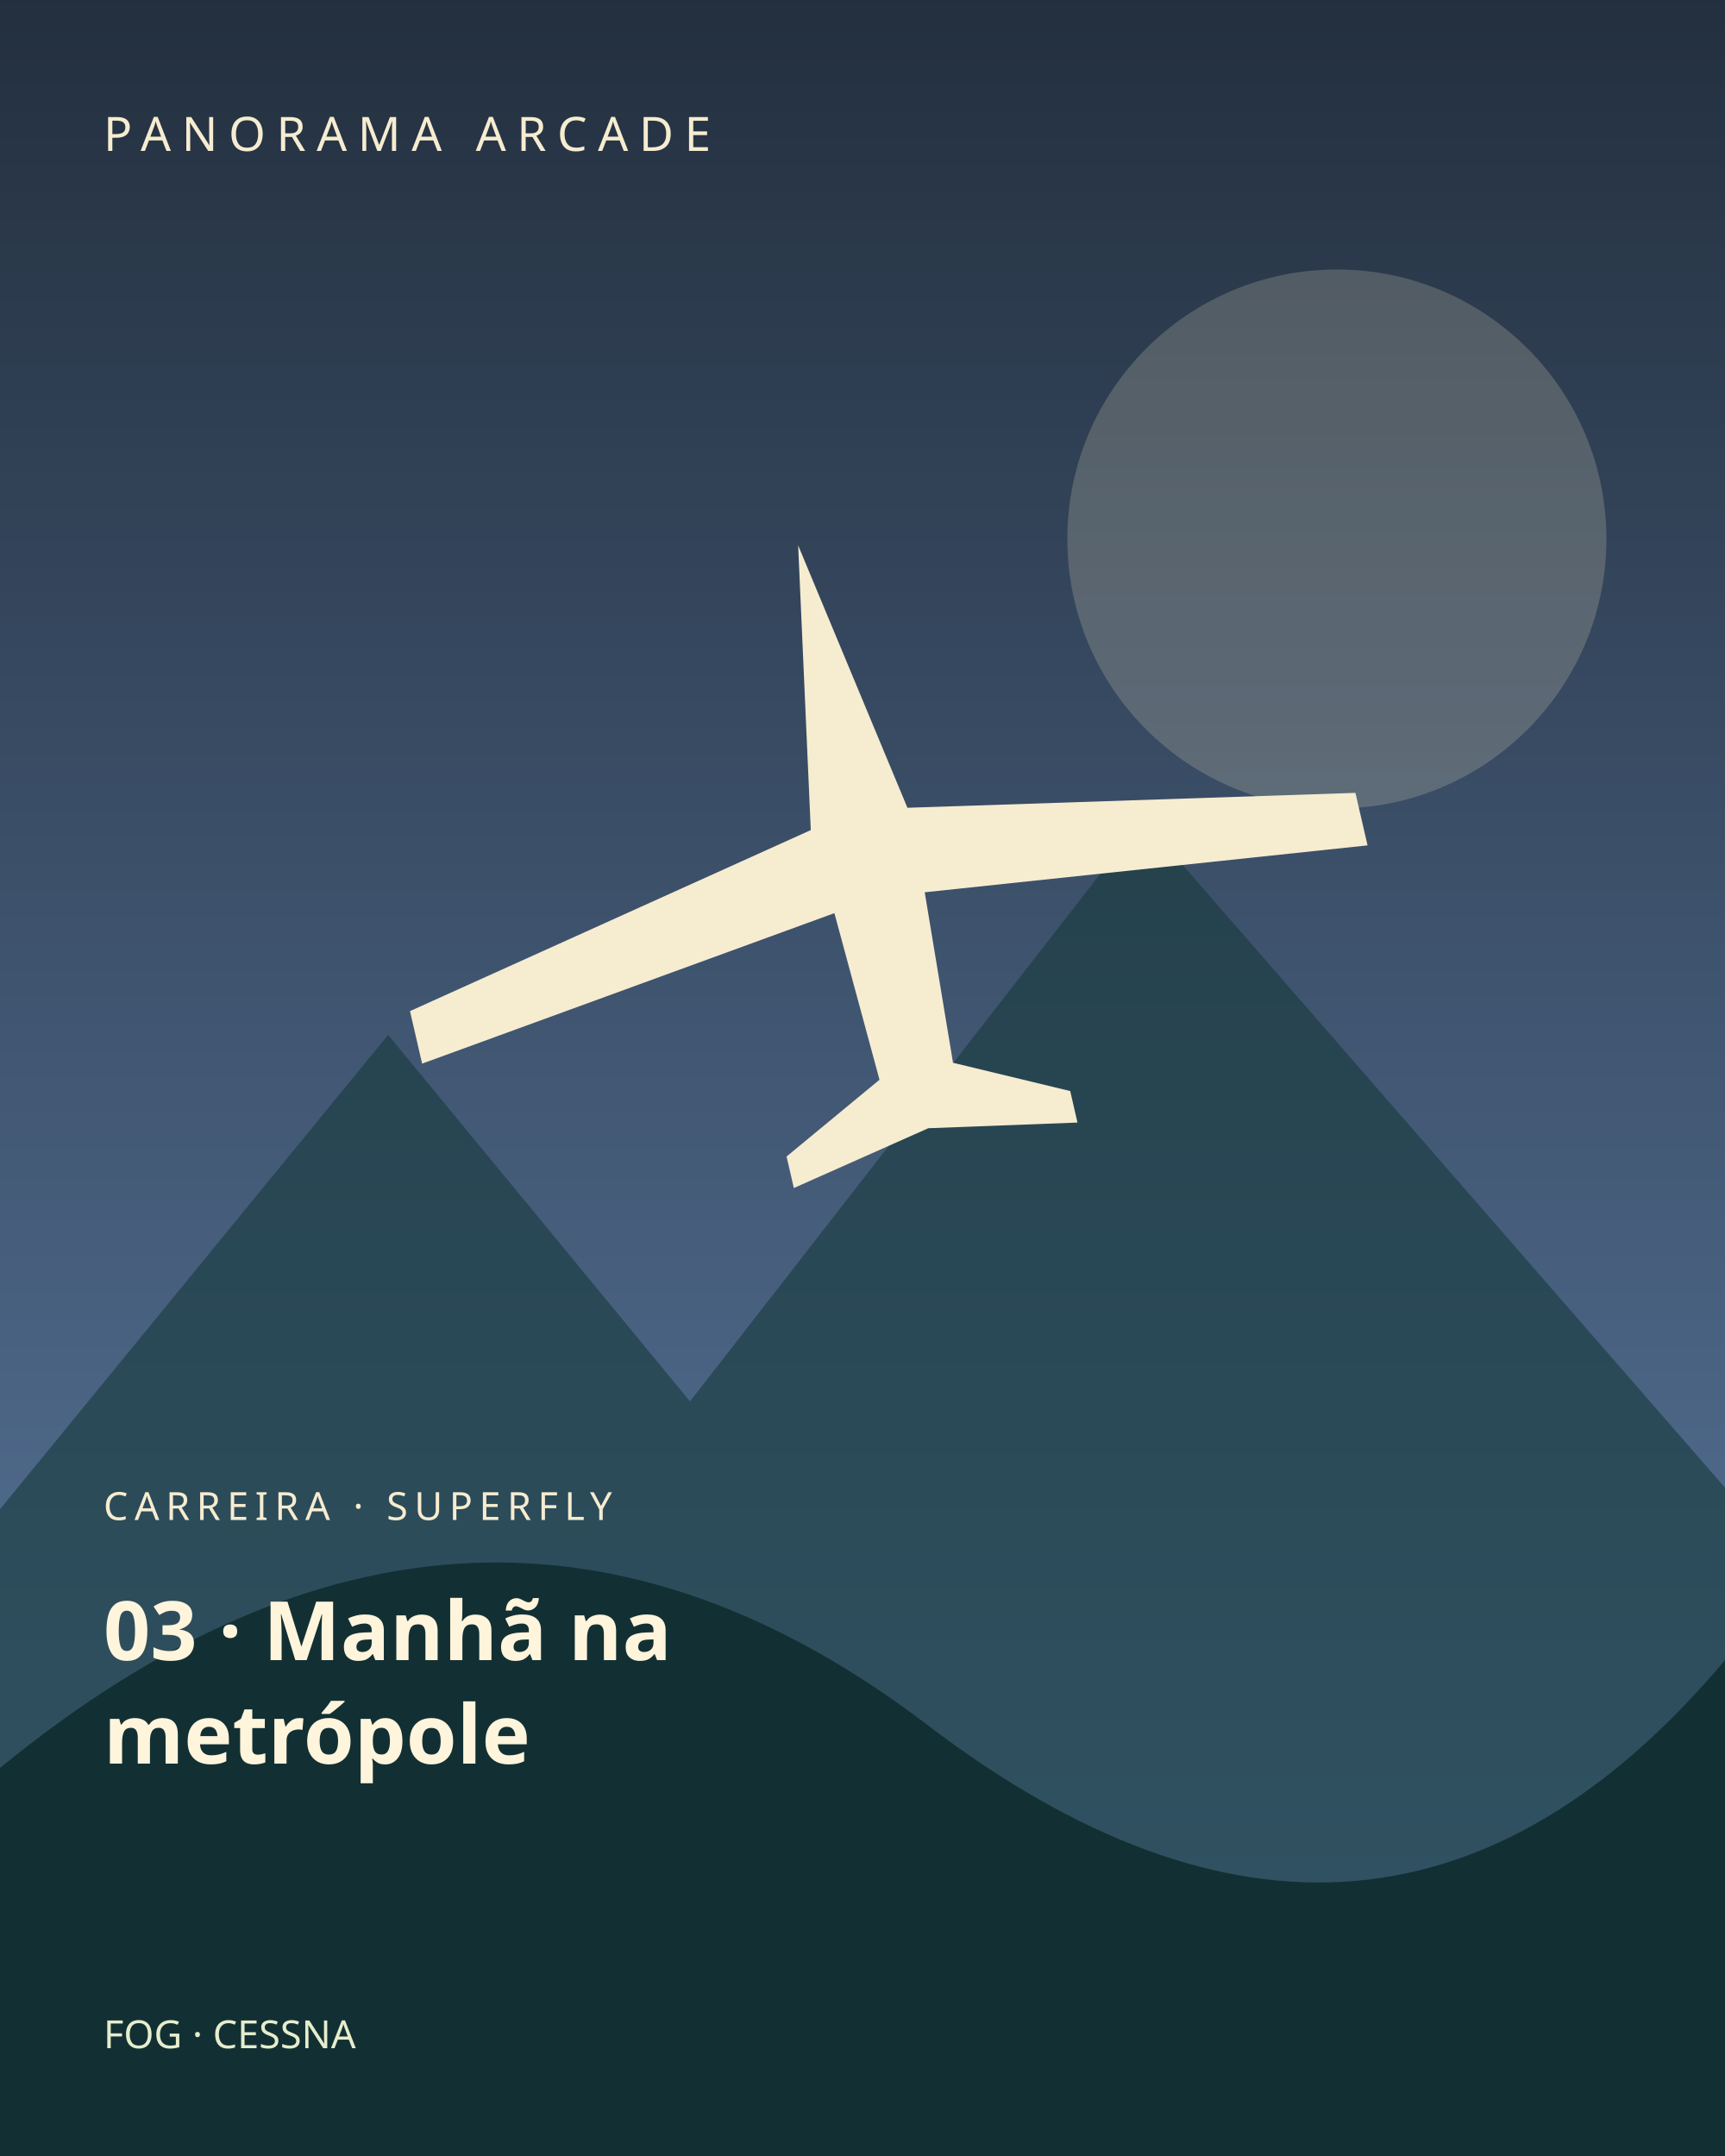
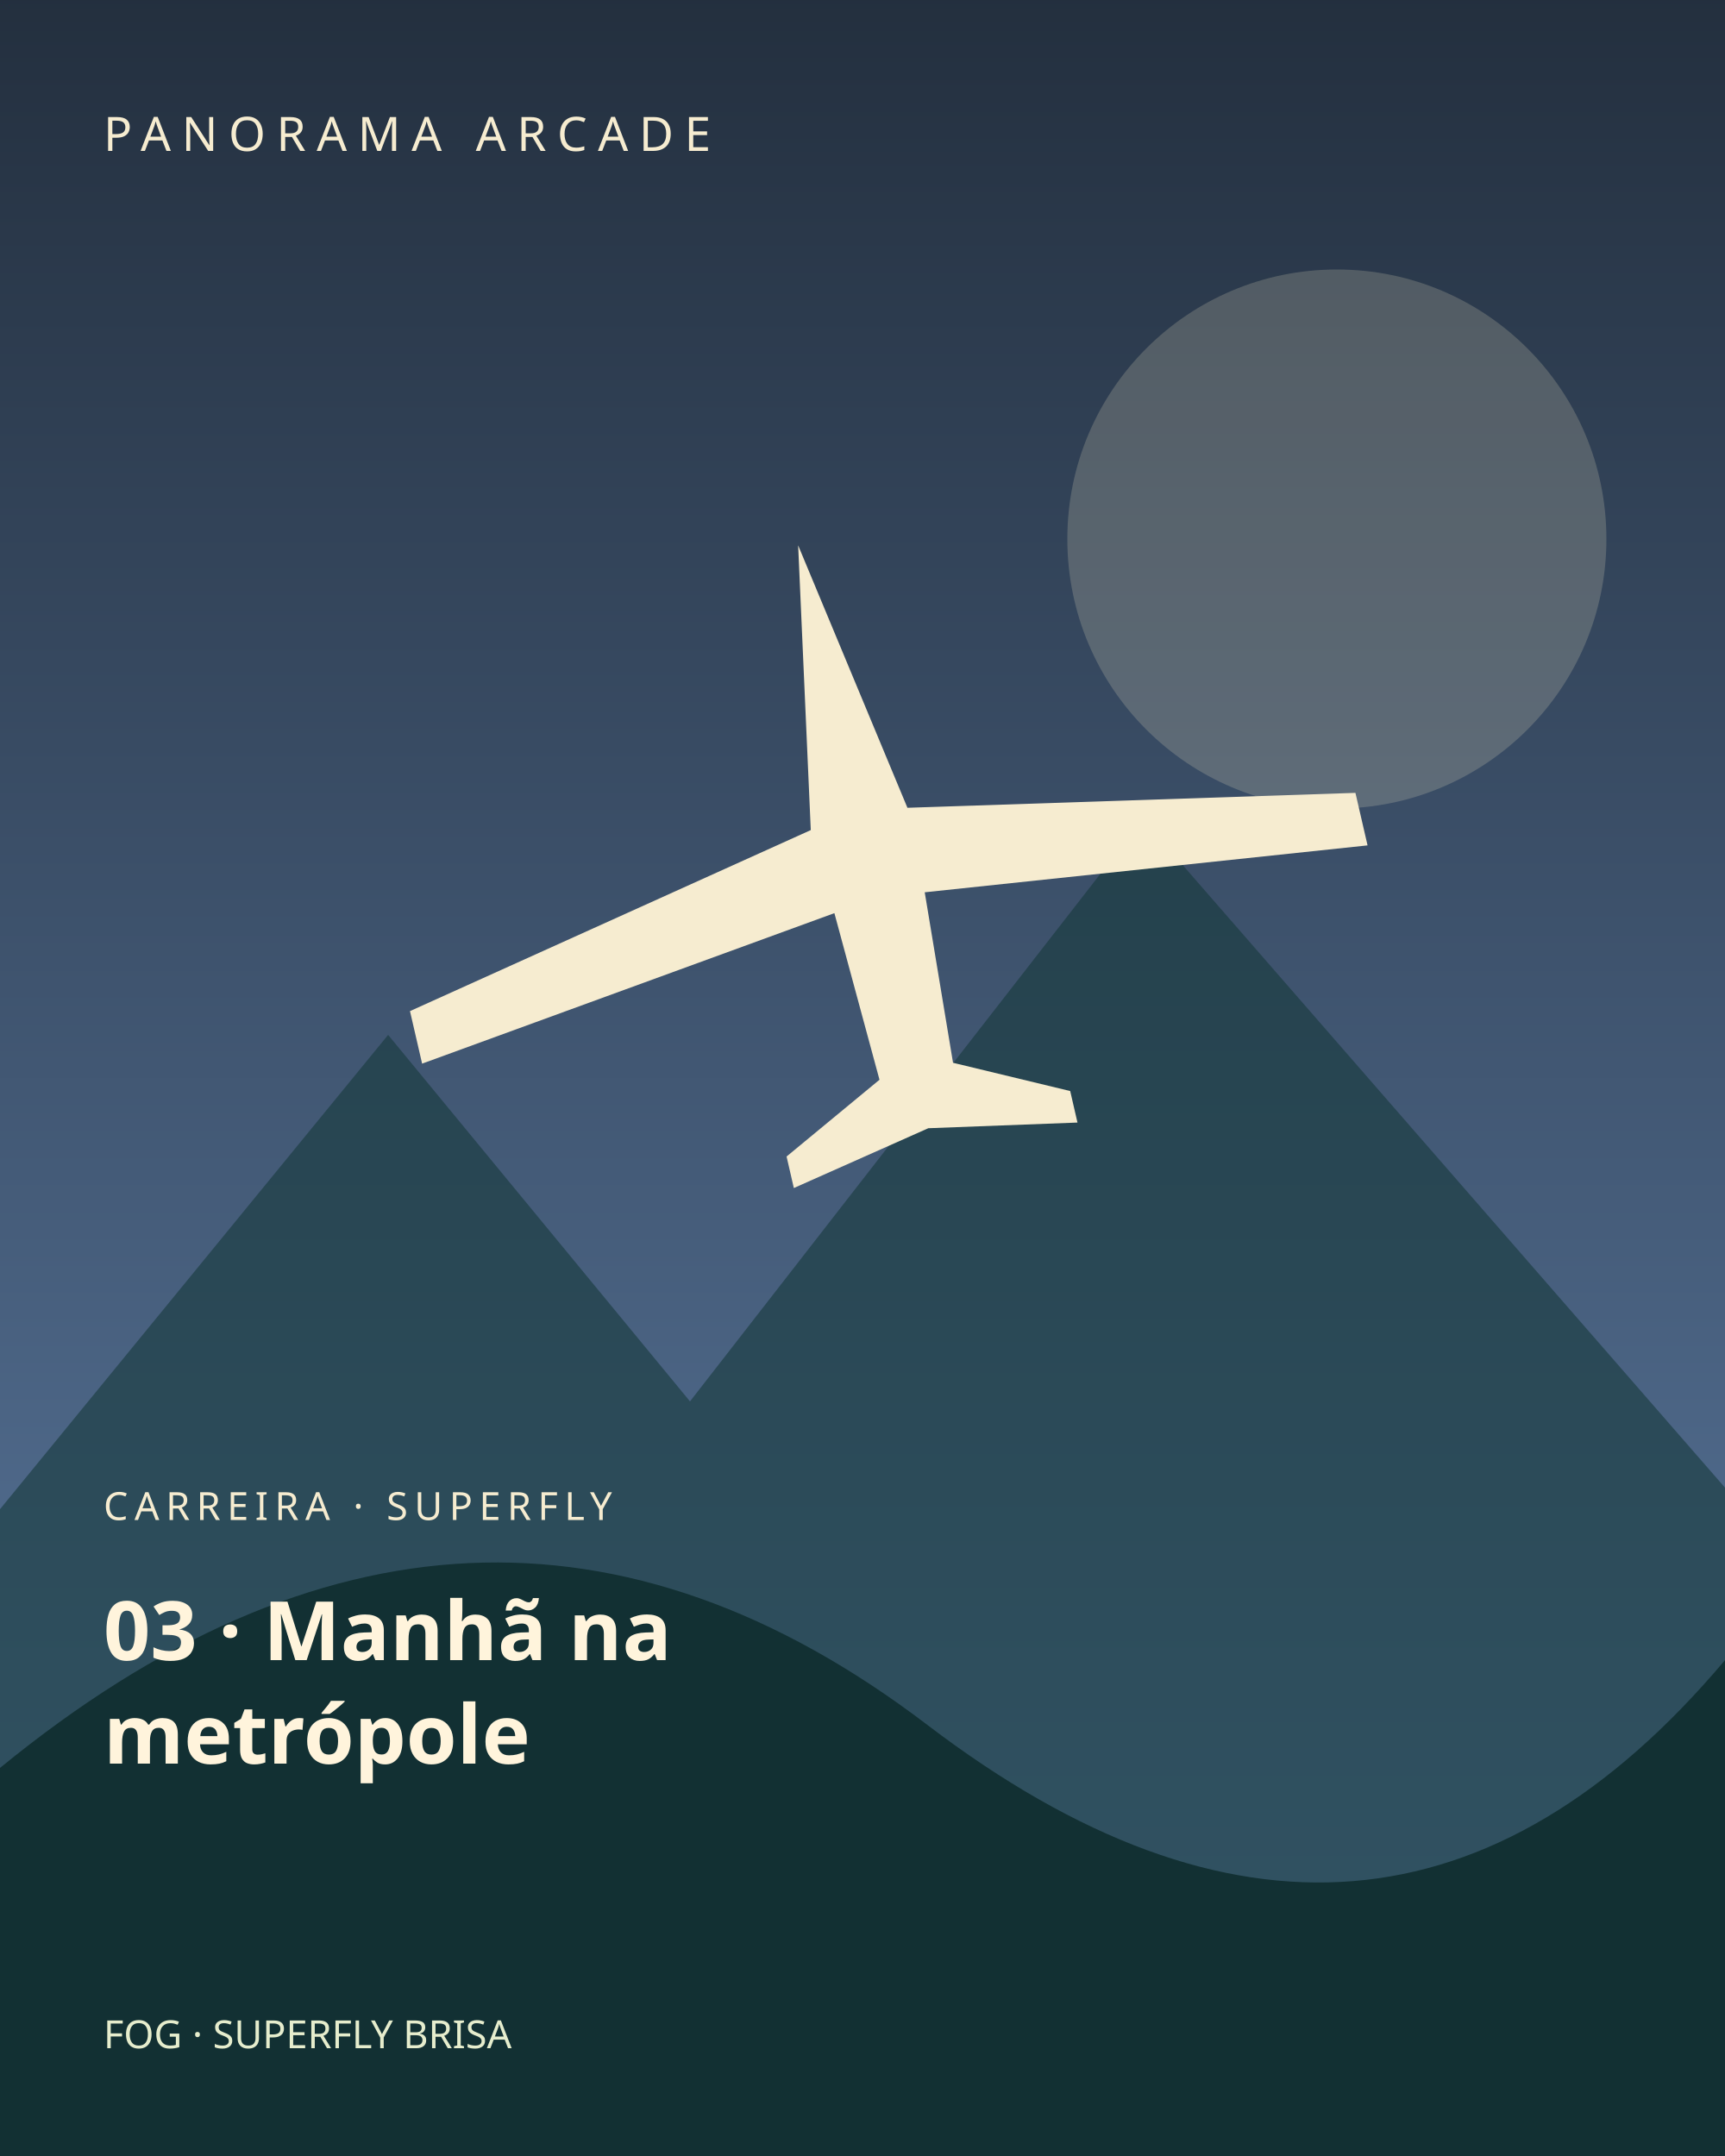
<svg xmlns="http://www.w3.org/2000/svg" width="800" height="1000" viewBox="0 0 800 1000">
  <defs>
    <linearGradient id="sky" x2="0" y2="1">
      <stop stop-color="hsl(214,28%,19%)" />
      <stop offset="1" stop-color="hsl(214,30%,52%)" />
    </linearGradient>
  </defs>
  <rect width="800" height="1000" fill="url(#sky)" />
  <circle cx="620" cy="250" r="125" fill="#f1e8c5" opacity=".2" />
  <path d="M0 700L180 480 320 650 530 380 800 690V1000H0" fill="#16383b" opacity=".6" />
  <path d="M0 820Q220 640 430 800T800 770V1000H0" fill="#123033" />
  <path d="M180 420L380 380 404 250 426 380 630 420 630 445 425 420 420 500 470 525 470 540 402 527 335 540 335 525 385 500 382 420 180 445Z" fill="#f6ecd0" transform="rotate(-13 400 400)" />
  <text x="48" y="70" fill="#f6ecd0" font-family="sans-serif" font-size="22" letter-spacing="5">PANORAMA ARCADE</text>
  <text x="48" y="705" fill="#f6ecd0" font-family="sans-serif" font-size="18" letter-spacing="3">CARREIRA · SUPERFLY</text>
  <text x="48" y="770" fill="#fff4dc" font-family="sans-serif" font-weight="bold" font-size="38">03 · Manhã na</text>
  <text x="48" y="818" fill="#fff4dc" font-family="sans-serif" font-weight="bold" font-size="38">metrópole</text>
-   <text x="48" y="950" fill="#e6edcd" font-family="sans-serif" font-size="18">FOG · CESSNA</text>
+   <text x="48" y="950" fill="#e6edcd" font-family="sans-serif" font-size="18">FOG · SUPERFLY BRISA</text>
</svg>
